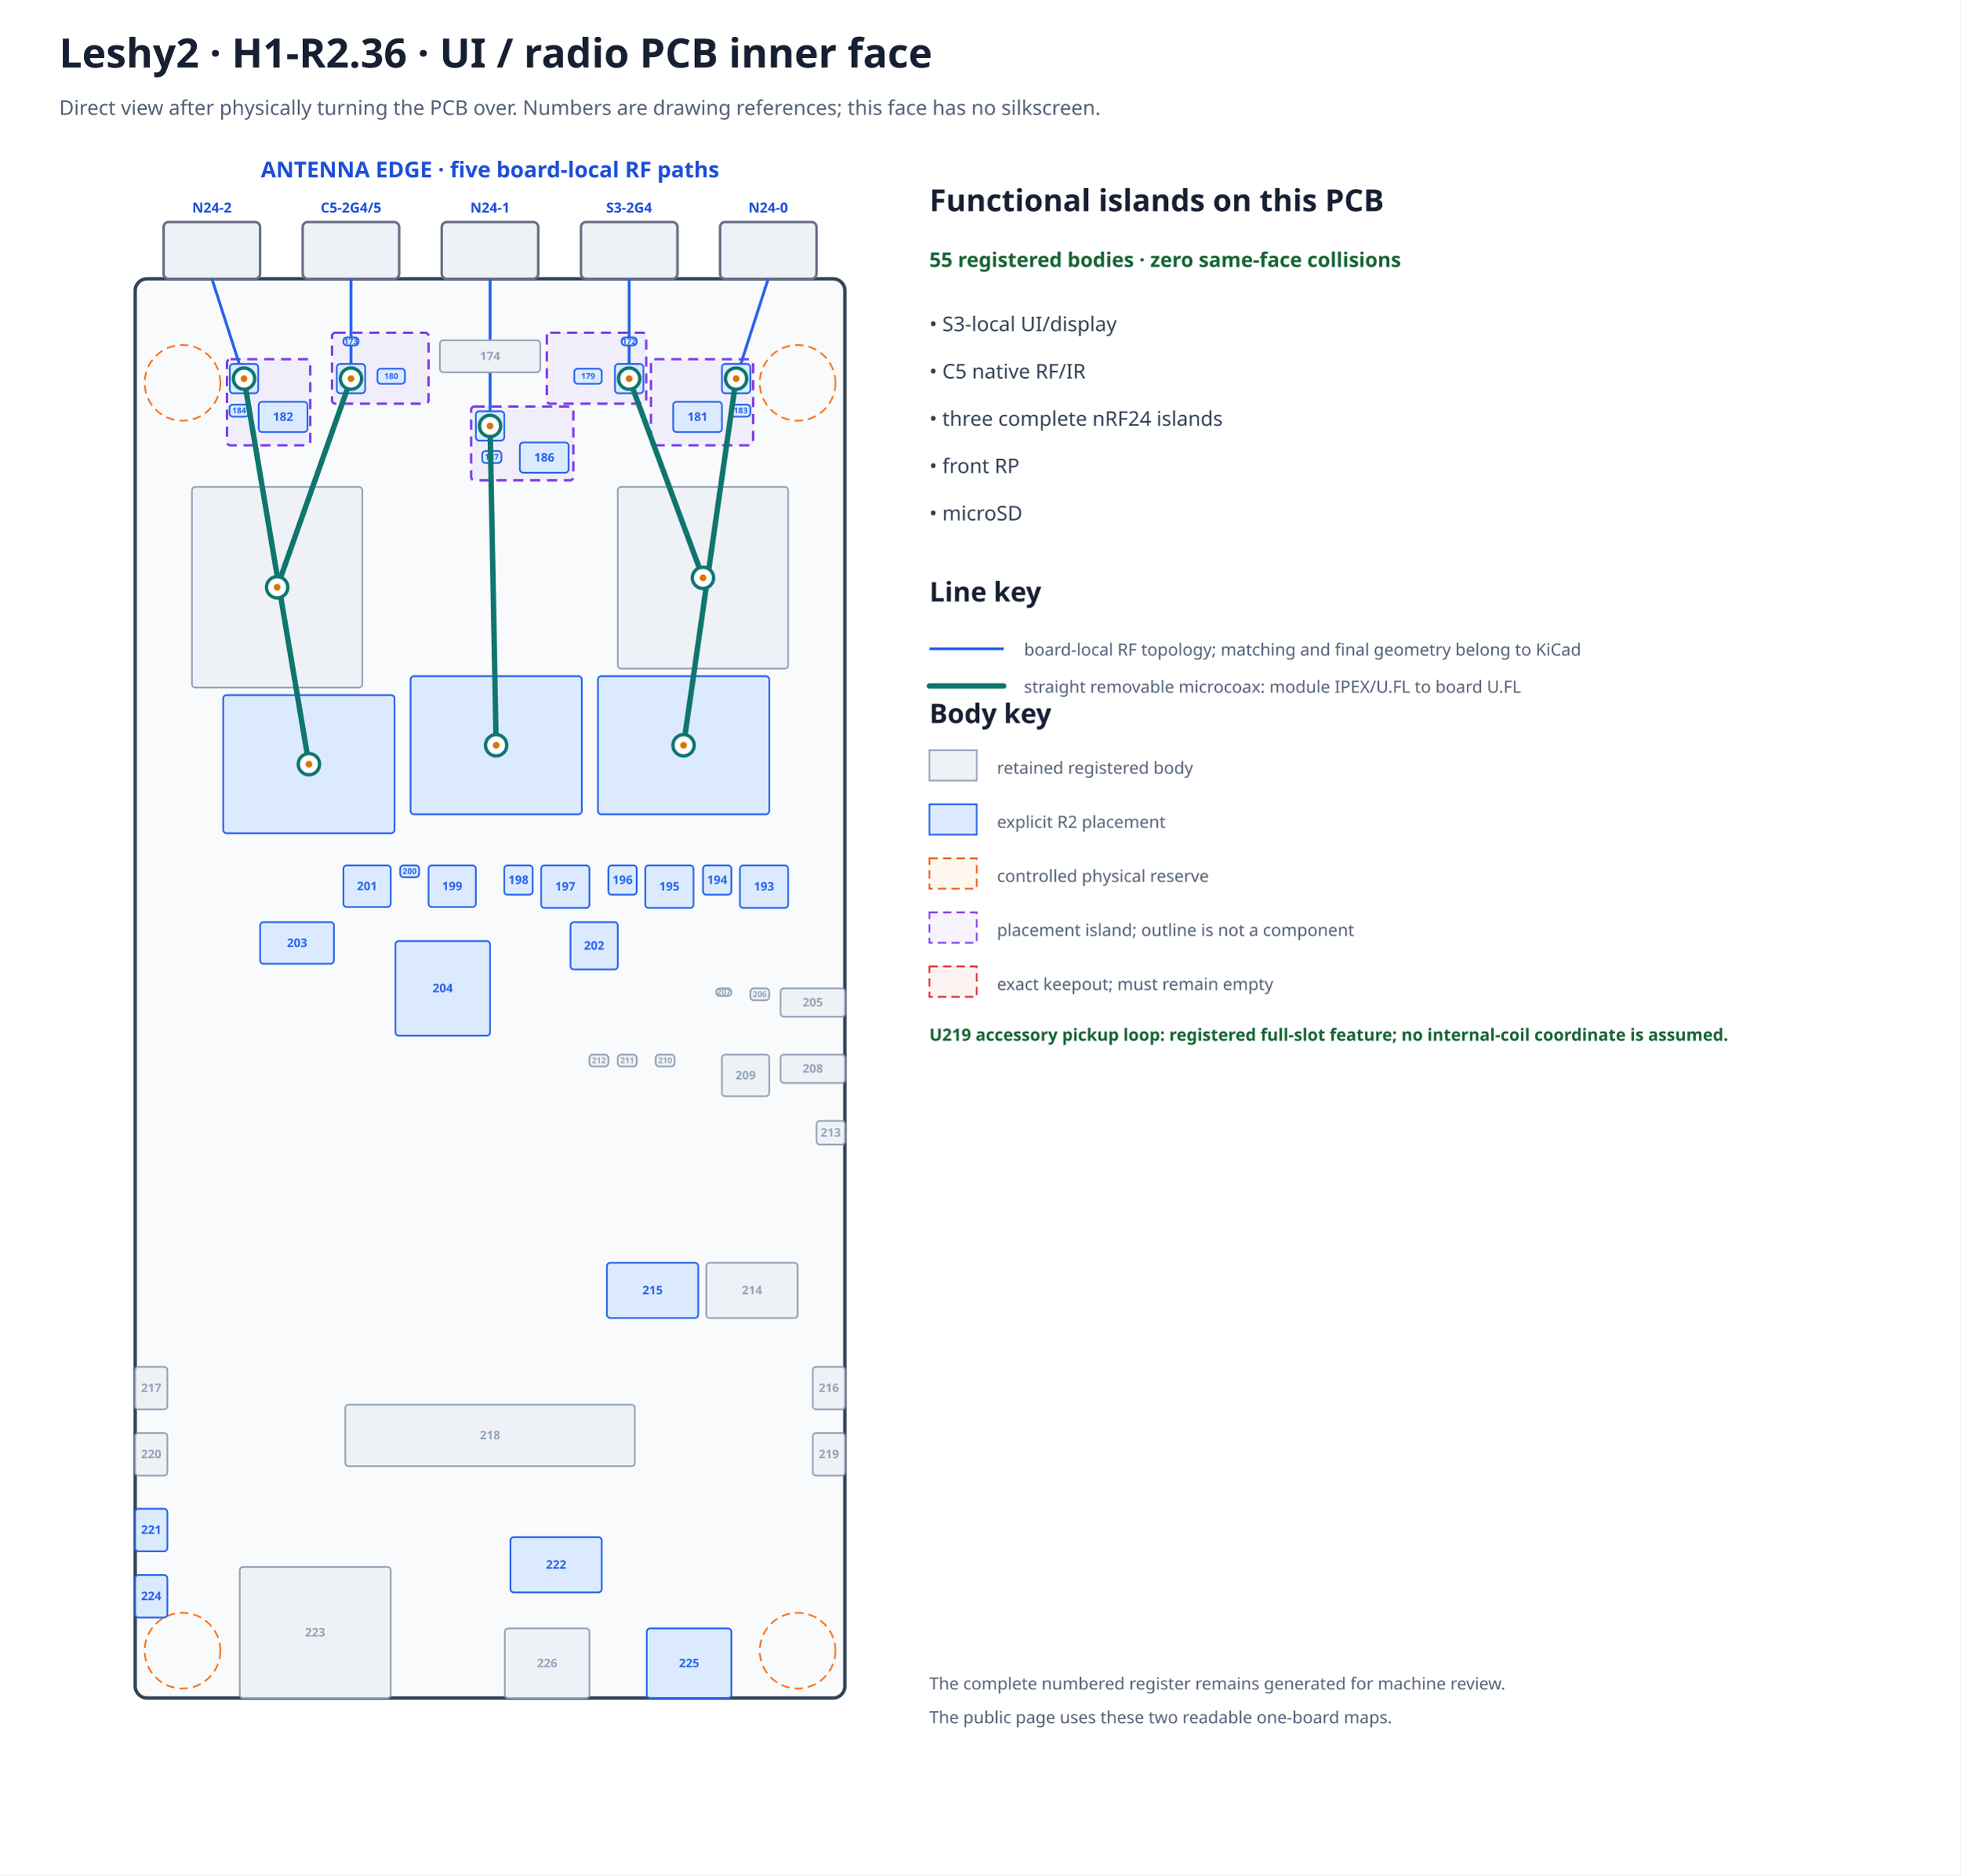
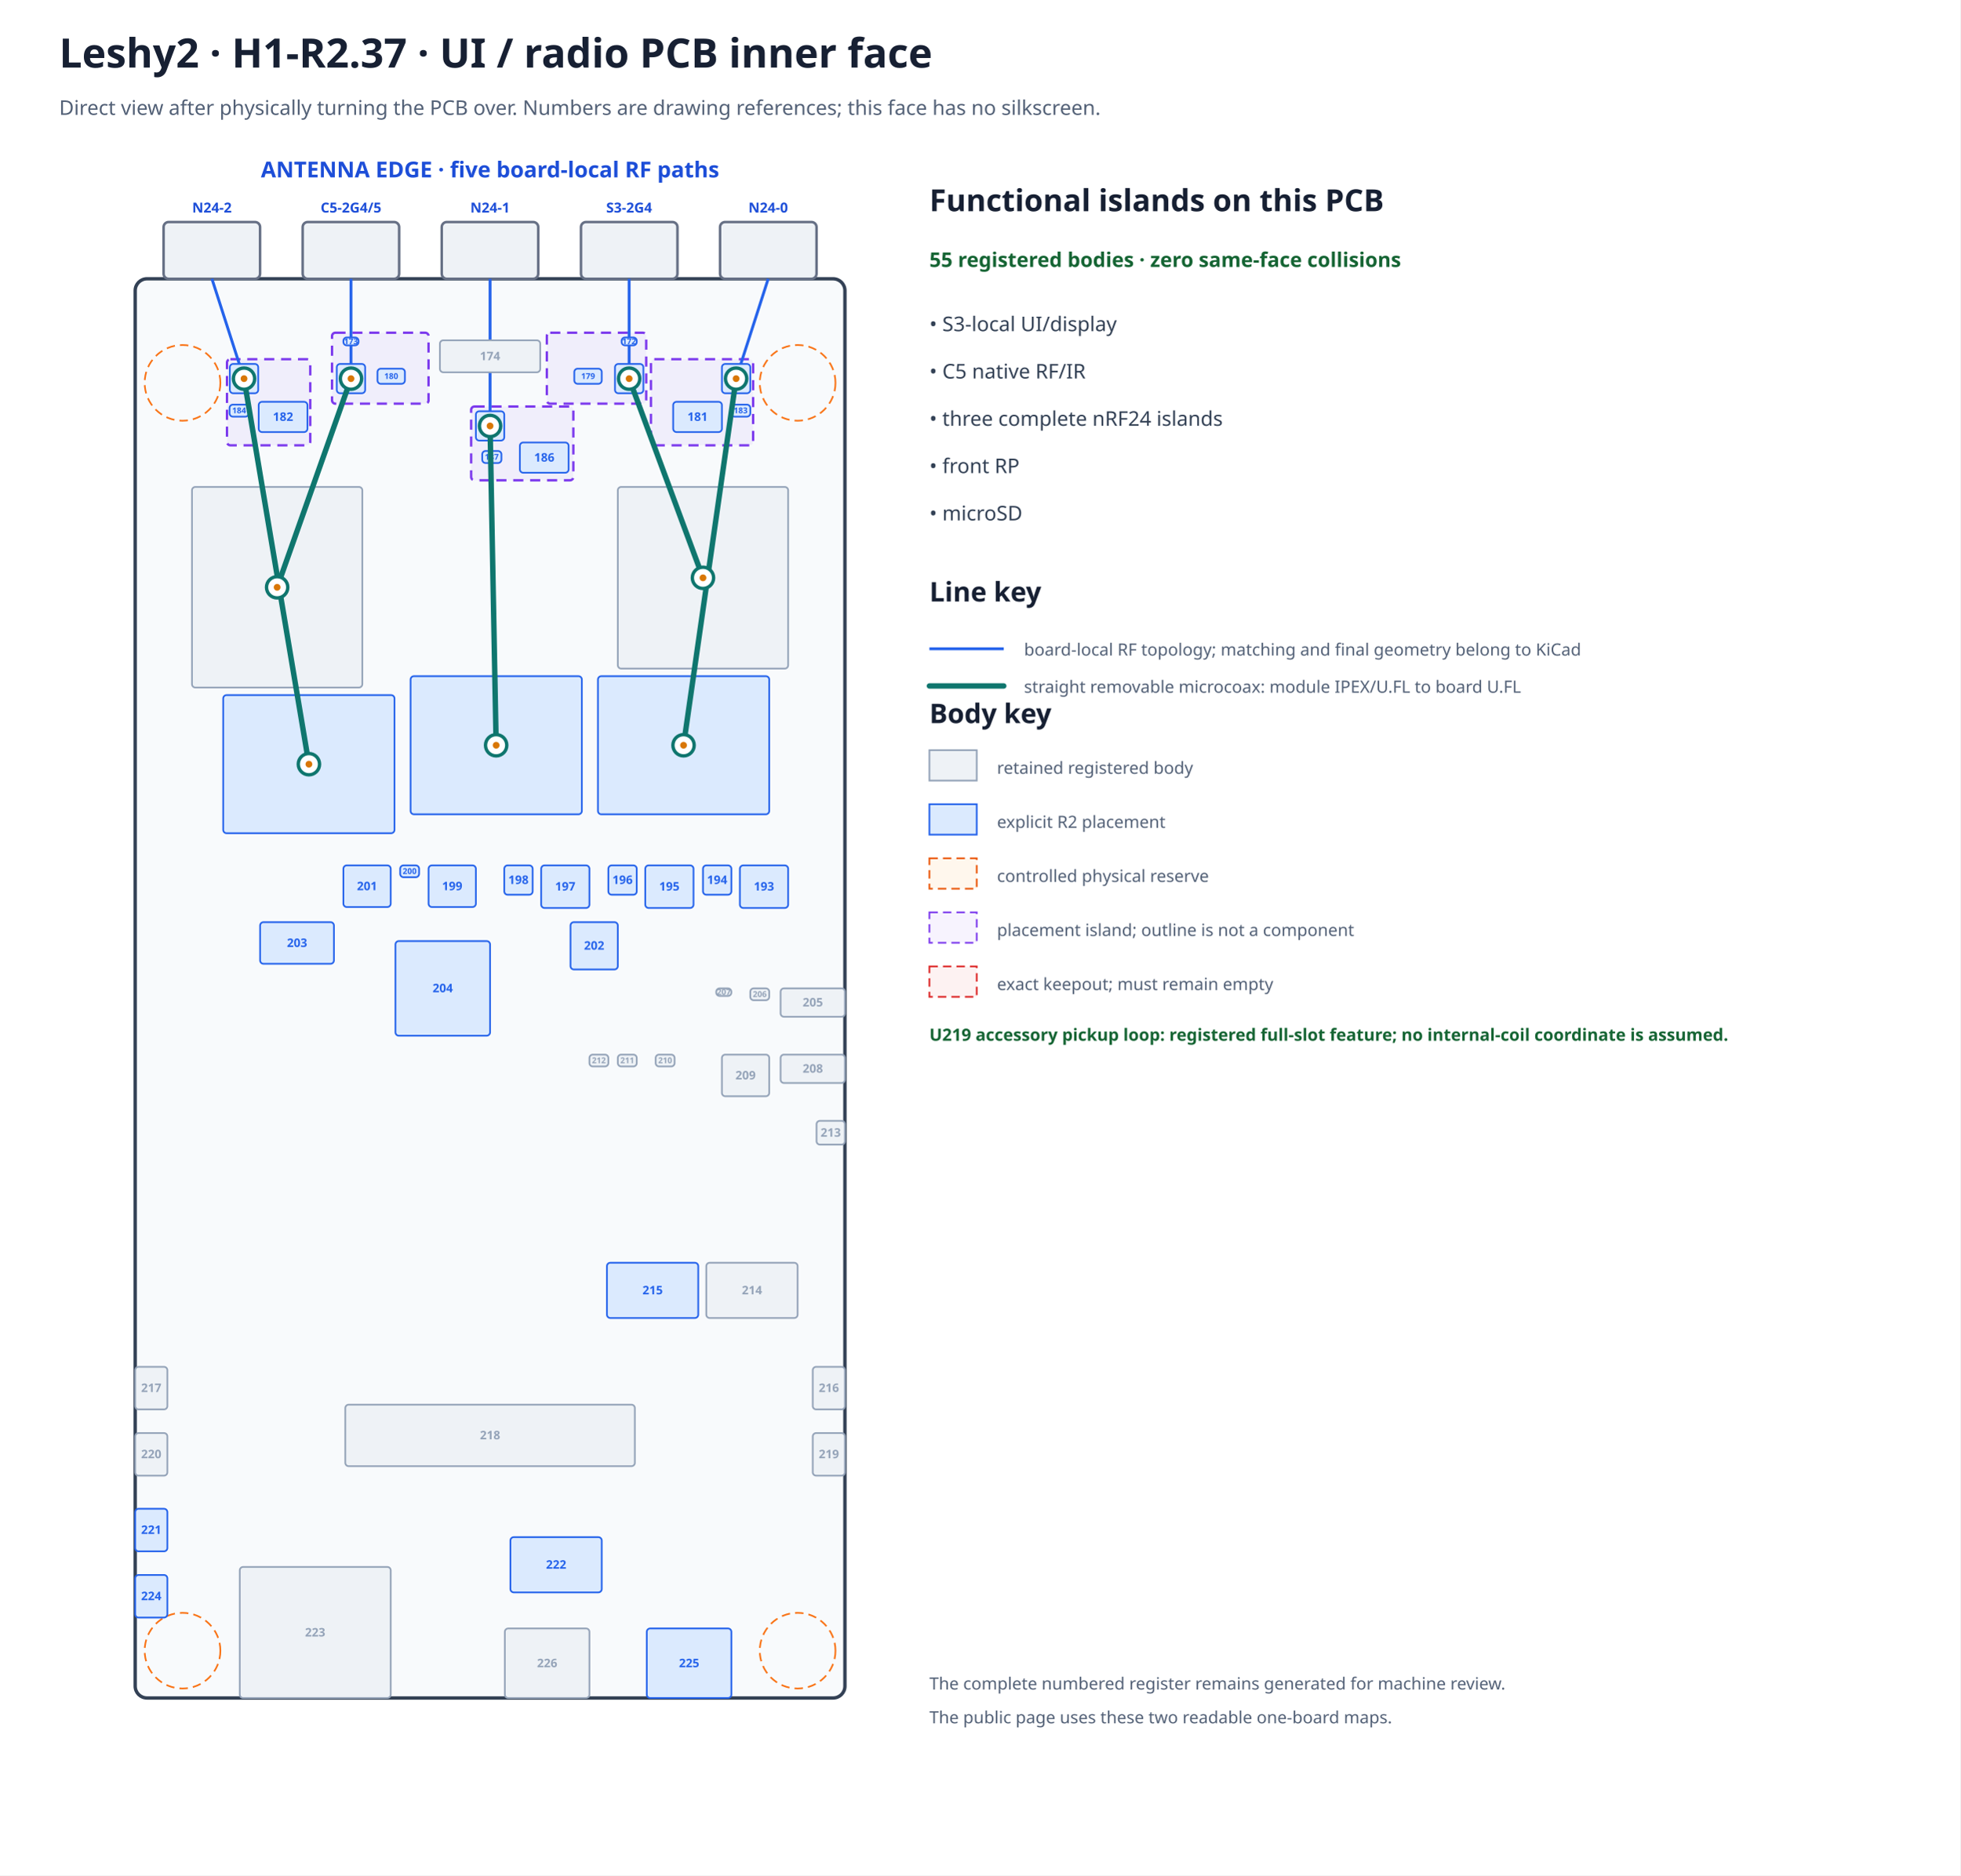
- <svg xmlns="http://www.w3.org/2000/svg" width="1160" height="1110" viewBox="0 0 1160 1110" data-marker="H1-R2.36" data-frame="ui-inner" data-inner-silkscreen="none">
+ <svg xmlns="http://www.w3.org/2000/svg" width="1160" height="1110" viewBox="0 0 1160 1110" data-marker="H1-R2.37" data-frame="ui-inner" data-inner-silkscreen="none">
  <rect width="100%" height="100%" fill="#ffffff" />
-   <text x="35.0" y="40.0" font-family="sans-serif" font-size="24" font-weight="bold" text-anchor="start" fill="#172033">Leshy2 · H1-R2.36 · UI / radio PCB inner face</text>
+   <text x="35.0" y="40.0" font-family="sans-serif" font-size="24" font-weight="bold" text-anchor="start" fill="#172033">Leshy2 · H1-R2.37 · UI / radio PCB inner face</text>
  <text x="35.0" y="68.0" font-family="sans-serif" font-size="12" font-weight="normal" text-anchor="start" fill="#526076">Direct view after physically turning the PCB over. Numbers are drawing references; this face has no silkscreen.</text>
  <text x="290.0" y="105.0" font-family="sans-serif" font-size="13" font-weight="bold" text-anchor="middle" fill="#1d4ed8">ANTENNA EDGE · five board-local RF paths</text>
  <rect x="80.0" y="165.0" width="420.0" height="840.0" rx="7" fill="#f8fafc" stroke="#334155" stroke-width="2" />
  <rect x="426.1" y="131.4" width="57.1" height="33.6" rx="3" fill="#eef2f6" stroke="#667085" stroke-width="1.5" />
  <text x="454.6" y="125.8" font-family="sans-serif" font-size="8.2" font-weight="bold" text-anchor="middle" fill="#1d4ed8">N24-0</text>
  <rect x="343.8" y="131.4" width="57.1" height="33.6" rx="3" fill="#eef2f6" stroke="#667085" stroke-width="1.5" />
  <text x="372.3" y="125.8" font-family="sans-serif" font-size="8.2" font-weight="bold" text-anchor="middle" fill="#1d4ed8">S3-2G4</text>
  <rect x="261.4" y="131.4" width="57.1" height="33.6" rx="3" fill="#eef2f6" stroke="#667085" stroke-width="1.5" />
  <text x="290.0" y="125.8" font-family="sans-serif" font-size="8.2" font-weight="bold" text-anchor="middle" fill="#1d4ed8">N24-1</text>
  <rect x="179.1" y="131.4" width="57.1" height="33.6" rx="3" fill="#eef2f6" stroke="#667085" stroke-width="1.5" />
  <text x="207.7" y="125.8" font-family="sans-serif" font-size="8.2" font-weight="bold" text-anchor="middle" fill="#1d4ed8">C5-2G4/5</text>
  <rect x="96.8" y="131.4" width="57.1" height="33.6" rx="3" fill="#eef2f6" stroke="#667085" stroke-width="1.5" />
  <text x="125.4" y="125.8" font-family="sans-serif" font-size="8.2" font-weight="bold" text-anchor="middle" fill="#1d4ed8">N24-2</text>
  <circle cx="472.0" cy="226.6" r="22.4" fill="none" stroke="#f97316" stroke-dasharray="5 3" />
  <circle cx="108.0" cy="226.6" r="22.4" fill="none" stroke="#f97316" stroke-dasharray="5 3" />
  <circle cx="472.0" cy="977.0" r="22.4" fill="none" stroke="#f97316" stroke-dasharray="5 3" />
  <circle cx="108.0" cy="977.0" r="22.4" fill="none" stroke="#f97316" stroke-dasharray="5 3" />
  <rect x="323.60" y="196.92" width="58.80" height="42.00" rx="2" fill="#7c3aed" fill-opacity="0.06" stroke="#7c3aed" stroke-width="1.4" stroke-dasharray="6 4" data-physical-feature="s3_tx_evidence_island_reserve" data-feature-kind="placement_reserve" />
  <rect x="196.48" y="196.92" width="57.12" height="42.00" rx="2" fill="#7c3aed" fill-opacity="0.06" stroke="#7c3aed" stroke-width="1.4" stroke-dasharray="6 4" data-physical-feature="c5_tx_evidence_island_reserve" data-feature-kind="placement_reserve" />
  <rect x="385.20" y="212.60" width="60.48" height="50.96" rx="2" fill="#7c3aed" fill-opacity="0.06" stroke="#7c3aed" stroke-width="1.4" stroke-dasharray="6 4" data-physical-feature="nrf0_tx_evidence_island_reserve" data-feature-kind="placement_reserve" />
  <rect x="278.80" y="240.60" width="60.48" height="43.68" rx="2" fill="#7c3aed" fill-opacity="0.06" stroke="#7c3aed" stroke-width="1.4" stroke-dasharray="6 4" data-physical-feature="nrf1_tx_evidence_island_reserve" data-feature-kind="placement_reserve" />
  <rect x="134.32" y="212.60" width="49.28" height="50.96" rx="2" fill="#7c3aed" fill-opacity="0.06" stroke="#7c3aed" stroke-width="1.4" stroke-dasharray="6 4" data-physical-feature="nrf2_tx_evidence_island_reserve" data-feature-kind="placement_reserve" />
  <g id="antenna-pcb-topology" data-topology-source="r2" data-route-state="pre-ecad-topology-only">
    <polyline points="435.6,224.1 454.6,165.0" fill="none" stroke="#2563eb" stroke-width="1.7" data-path="N24-0" data-branch="main" data-medium="controlled-50-ohm-pcb" />
    <polyline points="372.3,224.1 372.3,202.1 372.3,165.0" fill="none" stroke="#2563eb" stroke-width="1.7" data-path="S3-2G4" data-branch="main" data-medium="controlled-50-ohm-pcb" />
    <polyline points="290.0,252.1 290.0,165.0" fill="none" stroke="#2563eb" stroke-width="1.7" data-path="N24-1" data-branch="main" data-medium="controlled-50-ohm-pcb" />
    <polyline points="207.7,224.1 207.7,202.1 207.7,165.0" fill="none" stroke="#2563eb" stroke-width="1.7" data-path="C5-2G4/5" data-branch="main" data-medium="controlled-50-ohm-pcb" />
    <polyline points="144.4,224.1 125.4,165.0" fill="none" stroke="#2563eb" stroke-width="1.7" data-path="N24-2" data-branch="main" data-medium="controlled-50-ohm-pcb" />
  </g>
  <rect x="367.84" y="199.72" width="8.96" height="4.70" rx="2" fill="#dbeafe" stroke="#2563eb" stroke-width="1" data-instance="s3_rf_coupler_r2" data-mpn="CP0603Q5425ENTR" />
  <text x="372.3" y="203.7" font-family="sans-serif" font-size="4.8" font-weight="bold" text-anchor="middle" fill="#2563eb">172</text>
  <rect x="203.20" y="199.72" width="8.96" height="4.70" rx="2" fill="#dbeafe" stroke="#2563eb" stroke-width="1" data-instance="c5_rf_coupler_r2" data-mpn="CP0603Q5425ENTR" />
  <text x="207.7" y="203.7" font-family="sans-serif" font-size="4.8" font-weight="bold" text-anchor="middle" fill="#2563eb">173</text>
  <rect x="260.32" y="201.40" width="59.36" height="18.93" rx="2" fill="#eef2f6" stroke="#94a3b8" stroke-width="1" data-instance="display_connector" data-mpn="Hirose DF40C(2.0)-40DS-0.4V(51)" />
  <text x="290.0" y="213.2" font-family="sans-serif" font-size="7.0" font-weight="bold" text-anchor="middle" fill="#94a3b8">174</text>
-   <rect x="427.20" y="215.40" width="16.80" height="17.36" rx="2" fill="#dbeafe" stroke="#2563eb" stroke-width="1" data-instance="nrf0_rf_board_connector_r2" data-mpn="U.FL-R-SMT-1(10)" />
+   <rect x="427.20" y="215.40" width="16.80" height="17.36" rx="2" fill="#dbeafe" stroke="#2563eb" stroke-width="1" data-instance="nrf0_rf_board_connector_r2" data-mpn="U.FL-R-SMT-1(80)" />
  <text x="435.6" y="226.4" font-family="sans-serif" font-size="7.0" font-weight="bold" text-anchor="middle" fill="#2563eb">175</text>
-   <rect x="363.92" y="215.40" width="16.80" height="17.36" rx="2" fill="#dbeafe" stroke="#2563eb" stroke-width="1" data-instance="s3_rf_board_connector_r2" data-mpn="U.FL-R-SMT-1(10)" />
+   <rect x="363.92" y="215.40" width="16.80" height="17.36" rx="2" fill="#dbeafe" stroke="#2563eb" stroke-width="1" data-instance="s3_rf_board_connector_r2" data-mpn="U.FL-R-SMT-1(80)" />
  <text x="372.3" y="226.4" font-family="sans-serif" font-size="7.0" font-weight="bold" text-anchor="middle" fill="#2563eb">176</text>
-   <rect x="199.28" y="215.40" width="16.80" height="17.36" rx="2" fill="#dbeafe" stroke="#2563eb" stroke-width="1" data-instance="c5_rf_board_connector_r2" data-mpn="U.FL-R-SMT-1(10)" />
+   <rect x="199.28" y="215.40" width="16.80" height="17.36" rx="2" fill="#dbeafe" stroke="#2563eb" stroke-width="1" data-instance="c5_rf_board_connector_r2" data-mpn="U.FL-R-SMT-1(80)" />
  <text x="207.7" y="226.4" font-family="sans-serif" font-size="7.0" font-weight="bold" text-anchor="middle" fill="#2563eb">177</text>
-   <rect x="136.00" y="215.40" width="16.80" height="17.36" rx="2" fill="#dbeafe" stroke="#2563eb" stroke-width="1" data-instance="nrf2_rf_board_connector_r2" data-mpn="U.FL-R-SMT-1(10)" />
+   <rect x="136.00" y="215.40" width="16.80" height="17.36" rx="2" fill="#dbeafe" stroke="#2563eb" stroke-width="1" data-instance="nrf2_rf_board_connector_r2" data-mpn="U.FL-R-SMT-1(80)" />
  <text x="144.4" y="226.4" font-family="sans-serif" font-size="7.0" font-weight="bold" text-anchor="middle" fill="#2563eb">178</text>
  <rect x="339.84" y="218.20" width="16.24" height="8.96" rx="2" fill="#dbeafe" stroke="#2563eb" stroke-width="1" data-instance="det_s3_r2" data-mpn="LTC5532ES6#TRMPBF" />
  <text x="348.0" y="224.3" font-family="sans-serif" font-size="4.8" font-weight="bold" text-anchor="middle" fill="#2563eb">179</text>
  <rect x="223.36" y="218.20" width="16.24" height="8.96" rx="2" fill="#dbeafe" stroke="#2563eb" stroke-width="1" data-instance="det_c5_r2" data-mpn="LTC5532ES6#TRMPBF" />
  <text x="231.5" y="224.3" font-family="sans-serif" font-size="4.8" font-weight="bold" text-anchor="middle" fill="#2563eb">180</text>
  <rect x="398.36" y="237.80" width="28.84" height="17.92" rx="2" fill="#dbeafe" stroke="#2563eb" stroke-width="1" data-instance="det_nrf0_r2" data-mpn="AD8314ARMZ-REEL" />
  <text x="412.8" y="249.1" font-family="sans-serif" font-size="7.0" font-weight="bold" text-anchor="middle" fill="#2563eb">181</text>
  <rect x="153.08" y="237.80" width="28.84" height="17.92" rx="2" fill="#dbeafe" stroke="#2563eb" stroke-width="1" data-instance="det_nrf2_r2" data-mpn="AD8314ARMZ-REEL" />
  <text x="167.5" y="249.1" font-family="sans-serif" font-size="7.0" font-weight="bold" text-anchor="middle" fill="#2563eb">182</text>
  <rect x="432.63" y="239.48" width="11.37" height="7.11" rx="2" fill="#dbeafe" stroke="#2563eb" stroke-width="1" data-instance="nrf0_coupler_r2" data-mpn="DC2337J5010AHF" />
  <text x="438.3" y="244.6" font-family="sans-serif" font-size="4.8" font-weight="bold" text-anchor="middle" fill="#2563eb">183</text>
  <rect x="135.83" y="239.48" width="11.37" height="7.11" rx="2" fill="#dbeafe" stroke="#2563eb" stroke-width="1" data-instance="nrf2_coupler_r2" data-mpn="DC2337J5010AHF" />
  <text x="141.5" y="244.6" font-family="sans-serif" font-size="4.8" font-weight="bold" text-anchor="middle" fill="#2563eb">184</text>
-   <rect x="281.60" y="243.40" width="16.80" height="17.36" rx="2" fill="#dbeafe" stroke="#2563eb" stroke-width="1" data-instance="nrf1_rf_board_connector_r2" data-mpn="U.FL-R-SMT-1(10)" />
+   <rect x="281.60" y="243.40" width="16.80" height="17.36" rx="2" fill="#dbeafe" stroke="#2563eb" stroke-width="1" data-instance="nrf1_rf_board_connector_r2" data-mpn="U.FL-R-SMT-1(80)" />
  <text x="290.0" y="254.4" font-family="sans-serif" font-size="7.0" font-weight="bold" text-anchor="middle" fill="#2563eb">185</text>
  <rect x="307.64" y="261.88" width="28.84" height="17.92" rx="2" fill="#dbeafe" stroke="#2563eb" stroke-width="1" data-instance="det_nrf1_r2" data-mpn="AD8314ARMZ-REEL" />
  <text x="322.1" y="273.2" font-family="sans-serif" font-size="7.0" font-weight="bold" text-anchor="middle" fill="#2563eb">186</text>
  <rect x="285.35" y="266.92" width="11.37" height="7.11" rx="2" fill="#dbeafe" stroke="#2563eb" stroke-width="1" data-instance="nrf1_coupler_r2" data-mpn="DC2337J5010AHF" />
  <text x="291.0" y="272.1" font-family="sans-serif" font-size="4.8" font-weight="bold" text-anchor="middle" fill="#2563eb">187</text>
  <rect x="365.60" y="288.20" width="100.80" height="107.52" rx="2" fill="#eef2f6" stroke="#94a3b8" stroke-width="1" data-instance="s3" data-mpn="ESP32-S3-WROOM-1U-N16R8" />
  <text x="416.0" y="344.3" font-family="sans-serif" font-size="7.0" font-weight="bold" text-anchor="middle" fill="#94a3b8">188</text>
  <rect x="113.60" y="288.20" width="100.80" height="118.72" rx="2" fill="#eef2f6" stroke="#94a3b8" stroke-width="1" data-instance="c5" data-mpn="ESP32-C5-WROOM-1U-N8R8" />
  <text x="164.0" y="349.9" font-family="sans-serif" font-size="7.0" font-weight="bold" text-anchor="middle" fill="#94a3b8">189</text>
  <rect x="353.84" y="400.20" width="101.36" height="81.76" rx="2" fill="#dbeafe" stroke="#2563eb" stroke-width="1" data-instance="nrf0_r2" data-mpn="E01-ML01SP4" />
  <text x="404.5" y="443.4" font-family="sans-serif" font-size="7.0" font-weight="bold" text-anchor="middle" fill="#2563eb">190</text>
  <rect x="242.96" y="400.20" width="101.36" height="81.76" rx="2" fill="#dbeafe" stroke="#2563eb" stroke-width="1" data-instance="nrf1_r2" data-mpn="E01-ML01SP4" />
  <text x="293.6" y="443.4" font-family="sans-serif" font-size="7.0" font-weight="bold" text-anchor="middle" fill="#2563eb">191</text>
  <rect x="132.08" y="411.40" width="101.36" height="81.76" rx="2" fill="#dbeafe" stroke="#2563eb" stroke-width="1" data-instance="nrf2_r2" data-mpn="E01-ML01SP4" />
  <text x="182.8" y="454.6" font-family="sans-serif" font-size="7.0" font-weight="bold" text-anchor="middle" fill="#2563eb">192</text>
  <rect x="437.84" y="512.20" width="28.56" height="25.20" rx="2" fill="#dbeafe" stroke="#2563eb" stroke-width="1" data-instance="nrf0_host_buffer_r2" data-mpn="74LVC126APW,118" />
  <text x="452.1" y="527.1" font-family="sans-serif" font-size="7.0" font-weight="bold" text-anchor="middle" fill="#2563eb">193</text>
  <rect x="416.00" y="512.20" width="16.80" height="17.36" rx="2" fill="#dbeafe" stroke="#2563eb" stroke-width="1" data-instance="nrf0_return_buffer_r2" data-mpn="74LVC2G126DP,125" />
  <text x="424.4" y="523.2" font-family="sans-serif" font-size="7.0" font-weight="bold" text-anchor="middle" fill="#2563eb">194</text>
  <rect x="381.84" y="512.20" width="28.56" height="25.20" rx="2" fill="#dbeafe" stroke="#2563eb" stroke-width="1" data-instance="nrf1_host_buffer_r2" data-mpn="74LVC126APW,118" />
  <text x="396.1" y="527.1" font-family="sans-serif" font-size="7.0" font-weight="bold" text-anchor="middle" fill="#2563eb">195</text>
  <rect x="360.00" y="512.20" width="16.80" height="17.36" rx="2" fill="#dbeafe" stroke="#2563eb" stroke-width="1" data-instance="nrf1_return_buffer_r2" data-mpn="74LVC2G126DP,125" />
  <text x="368.4" y="523.2" font-family="sans-serif" font-size="7.0" font-weight="bold" text-anchor="middle" fill="#2563eb">196</text>
  <rect x="320.24" y="512.20" width="28.56" height="25.20" rx="2" fill="#dbeafe" stroke="#2563eb" stroke-width="1" data-instance="nrf2_host_buffer_r2" data-mpn="74LVC126APW,118" />
  <text x="334.5" y="527.1" font-family="sans-serif" font-size="7.0" font-weight="bold" text-anchor="middle" fill="#2563eb">197</text>
  <rect x="298.40" y="512.20" width="16.80" height="17.36" rx="2" fill="#dbeafe" stroke="#2563eb" stroke-width="1" data-instance="nrf2_return_buffer_r2" data-mpn="74LVC2G126DP,125" />
  <text x="306.8" y="523.2" font-family="sans-serif" font-size="7.0" font-weight="bold" text-anchor="middle" fill="#2563eb">198</text>
  <rect x="253.60" y="512.20" width="28.00" height="24.64" rx="2" fill="#dbeafe" stroke="#2563eb" stroke-width="1" data-instance="safe_gate_a_r2" data-mpn="SN74LVC08APWR" />
  <text x="267.6" y="526.9" font-family="sans-serif" font-size="7.0" font-weight="bold" text-anchor="middle" fill="#2563eb">199</text>
  <rect x="236.80" y="512.20" width="11.20" height="7.00" rx="2" fill="#dbeafe" stroke="#2563eb" stroke-width="1" data-instance="nrf_backup_gate_r2" data-mpn="SN74LVC1G08DCKR" />
  <text x="242.4" y="517.3" font-family="sans-serif" font-size="4.8" font-weight="bold" text-anchor="middle" fill="#2563eb">200</text>
  <rect x="203.20" y="512.20" width="28.00" height="24.64" rx="2" fill="#dbeafe" stroke="#2563eb" stroke-width="1" data-instance="nrf_evidence_cmp_r2" data-mpn="TLV1824PWR" />
  <text x="217.2" y="526.9" font-family="sans-serif" font-size="7.0" font-weight="bold" text-anchor="middle" fill="#2563eb">201</text>
  <rect x="337.60" y="545.80" width="28.00" height="28.00" rx="2" fill="#dbeafe" stroke="#2563eb" stroke-width="1" data-instance="slow_io_r2" data-mpn="TCA6424ARGJR" />
  <text x="351.6" y="562.1" font-family="sans-serif" font-size="7.0" font-weight="bold" text-anchor="middle" fill="#2563eb">202</text>
  <rect x="153.92" y="545.80" width="43.68" height="24.64" rx="2" fill="#dbeafe" stroke="#2563eb" stroke-width="1" data-instance="ui_matrix_io_r2" data-mpn="TCA9539PWR" />
  <text x="175.8" y="560.5" font-family="sans-serif" font-size="7.0" font-weight="bold" text-anchor="middle" fill="#2563eb">203</text>
  <rect x="234.00" y="557.00" width="56.00" height="56.00" rx="2" fill="#dbeafe" stroke="#2563eb" stroke-width="1" data-instance="hub_rp" data-mpn="SC1512-A4" />
  <text x="262.0" y="587.3" font-family="sans-serif" font-size="7.0" font-weight="bold" text-anchor="middle" fill="#2563eb">204</text>
  <rect x="461.92" y="585.00" width="38.08" height="16.80" rx="2" fill="#eef2f6" stroke="#94a3b8" stroke-width="1" data-instance="ir_demod" data-mpn="Vishay TSOP75238TR" />
  <text x="481.0" y="595.7" font-family="sans-serif" font-size="7.0" font-weight="bold" text-anchor="middle" fill="#94a3b8">205</text>
  <rect x="444.00" y="585.00" width="11.20" height="7.00" rx="2" fill="#eef2f6" stroke="#94a3b8" stroke-width="1" data-instance="ir_safe_gate" data-mpn="SN74LVC1G08DCKR" />
  <text x="449.6" y="590.1" font-family="sans-serif" font-size="4.8" font-weight="bold" text-anchor="middle" fill="#94a3b8">206</text>
  <rect x="423.84" y="585.00" width="8.96" height="4.48" rx="2" fill="#eef2f6" stroke="#94a3b8" stroke-width="1" data-instance="ui_zone_ntc" data-mpn="TDK B57332V5103F360" />
  <text x="428.3" y="588.8" font-family="sans-serif" font-size="4.8" font-weight="bold" text-anchor="middle" fill="#94a3b8">207</text>
  <rect x="461.92" y="624.20" width="38.08" height="16.80" rx="2" fill="#eef2f6" stroke="#94a3b8" stroke-width="1" data-instance="ir_carrier" data-mpn="Vishay TSMP95000TT" />
  <text x="481.0" y="634.9" font-family="sans-serif" font-size="7.0" font-weight="bold" text-anchor="middle" fill="#94a3b8">208</text>
  <rect x="427.20" y="624.20" width="28.00" height="24.64" rx="2" fill="#eef2f6" stroke="#94a3b8" stroke-width="1" data-instance="evidence_cmp_a" data-mpn="TLV1824PWR" />
  <text x="441.2" y="638.9" font-family="sans-serif" font-size="7.0" font-weight="bold" text-anchor="middle" fill="#94a3b8">209</text>
  <rect x="388.00" y="624.20" width="11.20" height="7.00" rx="2" fill="#eef2f6" stroke="#94a3b8" stroke-width="1" data-instance="safe_reset_sink_a" data-mpn="Diodes Incorporated 2N7002DW-7-F" />
  <text x="393.6" y="629.3" font-family="sans-serif" font-size="4.8" font-weight="bold" text-anchor="middle" fill="#94a3b8">210</text>
  <rect x="365.60" y="624.20" width="11.20" height="7.00" rx="2" fill="#eef2f6" stroke="#94a3b8" stroke-width="1" data-instance="safe_c5_reset_buffer" data-mpn="Texas Instruments SN74LVC1G06DCKR" />
  <text x="371.2" y="629.3" font-family="sans-serif" font-size="4.8" font-weight="bold" text-anchor="middle" fill="#94a3b8">211</text>
  <rect x="348.80" y="624.20" width="11.20" height="7.00" rx="2" fill="#eef2f6" stroke="#94a3b8" stroke-width="1" data-instance="safe_c5_fault_reset_buffer" data-mpn="SN74LVC1G07DCKR" />
  <text x="354.4" y="629.3" font-family="sans-serif" font-size="4.8" font-weight="bold" text-anchor="middle" fill="#94a3b8">212</text>
  <rect x="483.20" y="663.40" width="16.80" height="14.06" rx="2" fill="#eef2f6" stroke="#94a3b8" stroke-width="1" data-instance="ir_emitter" data-mpn="Vishay VSMY14940" />
  <text x="491.6" y="672.8" font-family="sans-serif" font-size="7.0" font-weight="bold" text-anchor="middle" fill="#94a3b8">213</text>
  <rect x="417.96" y="747.40" width="54.04" height="32.70" rx="2" fill="#eef2f6" stroke="#94a3b8" stroke-width="1" data-instance="s3_dbg_header" data-mpn="Samtec FTSH-105-01-L-DV-K-P-TR" />
  <text x="445.0" y="766.1" font-family="sans-serif" font-size="7.0" font-weight="bold" text-anchor="middle" fill="#94a3b8">214</text>
  <rect x="359.16" y="747.40" width="54.04" height="32.70" rx="2" fill="#dbeafe" stroke="#2563eb" stroke-width="1" data-instance="c5_dbg_header_r2" data-mpn="FTSH-105-01-L-DV-K-P-TR" />
  <text x="386.2" y="766.1" font-family="sans-serif" font-size="7.0" font-weight="bold" text-anchor="middle" fill="#2563eb">215</text>
  <rect x="480.96" y="809.00" width="19.04" height="25.20" rx="2" fill="#eef2f6" stroke="#94a3b8" stroke-width="1" data-instance="s3_reset_button" data-mpn="Alps Alpine SKRTLAE010" />
  <text x="490.5" y="823.9" font-family="sans-serif" font-size="7.0" font-weight="bold" text-anchor="middle" fill="#94a3b8">216</text>
  <rect x="80.00" y="809.00" width="19.04" height="25.20" rx="2" fill="#eef2f6" stroke="#94a3b8" stroke-width="1" data-instance="c5_reset_button" data-mpn="Alps Alpine SKRTLAE010" />
  <text x="89.5" y="823.9" font-family="sans-serif" font-size="7.0" font-weight="bold" text-anchor="middle" fill="#94a3b8">217</text>
  <rect x="204.32" y="831.40" width="171.36" height="36.40" rx="2" fill="#eef2f6" stroke="#94a3b8" stroke-width="1" data-instance="m1_ui_plug" data-mpn="Hirose FX8C-80P-SV1(92)" />
  <text x="290.0" y="851.9" font-family="sans-serif" font-size="7.0" font-weight="bold" text-anchor="middle" fill="#94a3b8">218</text>
  <rect x="480.96" y="848.20" width="19.04" height="25.20" rx="2" fill="#eef2f6" stroke="#94a3b8" stroke-width="1" data-instance="s3_boot_button" data-mpn="Alps Alpine SKRTLAE010" />
  <text x="490.5" y="863.1" font-family="sans-serif" font-size="7.0" font-weight="bold" text-anchor="middle" fill="#94a3b8">219</text>
  <rect x="80.00" y="848.20" width="19.04" height="25.20" rx="2" fill="#eef2f6" stroke="#94a3b8" stroke-width="1" data-instance="c5_boot_button" data-mpn="Alps Alpine SKRTLAE010" />
  <text x="89.5" y="863.1" font-family="sans-serif" font-size="7.0" font-weight="bold" text-anchor="middle" fill="#94a3b8">220</text>
  <rect x="80.00" y="893.00" width="19.04" height="25.20" rx="2" fill="#dbeafe" stroke="#2563eb" stroke-width="1" data-instance="hub_reset_button" data-mpn="SKRTLAE010" />
  <text x="89.5" y="907.9" font-family="sans-serif" font-size="7.0" font-weight="bold" text-anchor="middle" fill="#2563eb">221</text>
  <rect x="302.04" y="909.80" width="54.04" height="32.70" rx="2" fill="#dbeafe" stroke="#2563eb" stroke-width="1" data-instance="hub_dbg_header" data-mpn="FTSH-105-01-L-DV-K-P-TR" />
  <text x="329.1" y="928.5" font-family="sans-serif" font-size="7.0" font-weight="bold" text-anchor="middle" fill="#2563eb">222</text>
  <rect x="141.88" y="927.44" width="89.32" height="77.56" rx="2" fill="#eef2f6" stroke="#94a3b8" stroke-width="1" data-instance="sd" data-mpn="Hirose DM3AT-SF-PEJM5" />
  <text x="186.5" y="968.6" font-family="sans-serif" font-size="7.0" font-weight="bold" text-anchor="middle" fill="#94a3b8">223</text>
  <rect x="80.00" y="932.20" width="19.04" height="25.20" rx="2" fill="#dbeafe" stroke="#2563eb" stroke-width="1" data-instance="hub_boot_button" data-mpn="SKRTLAE010" />
  <text x="89.5" y="947.1" font-family="sans-serif" font-size="7.0" font-weight="bold" text-anchor="middle" fill="#2563eb">224</text>
  <rect x="382.74" y="963.84" width="50.06" height="41.16" rx="2" fill="#dbeafe" stroke="#2563eb" stroke-width="1" data-instance="hub_service_usb_connector" data-mpn="USB4105-GF-A" />
  <text x="407.8" y="986.8" font-family="sans-serif" font-size="7.0" font-weight="bold" text-anchor="middle" fill="#2563eb">225</text>
  <rect x="298.74" y="963.84" width="50.06" height="41.16" rx="2" fill="#eef2f6" stroke="#94a3b8" stroke-width="1" data-instance="c5_service_usb_connector" data-mpn="GCT USB4105-GF-A" />
  <text x="323.8" y="986.8" font-family="sans-serif" font-size="7.0" font-weight="bold" text-anchor="middle" fill="#94a3b8">226</text>
  <g id="antenna-removable-media" data-topology-source="r2">
    <polyline points="404.5,441.1 435.6,224.1" fill="none" stroke="#0f766e" stroke-width="3.2" stroke-linecap="round" data-path="N24-0" data-medium="removable-microcoax" />
    <polyline points="416.0,342.0 372.3,224.1" fill="none" stroke="#0f766e" stroke-width="3.2" stroke-linecap="round" data-path="S3-2G4" data-medium="removable-microcoax" />
    <polyline points="293.6,441.1 290.0,252.1" fill="none" stroke="#0f766e" stroke-width="3.2" stroke-linecap="round" data-path="N24-1" data-medium="removable-microcoax" />
    <polyline points="164.0,347.6 207.7,224.1" fill="none" stroke="#0f766e" stroke-width="3.2" stroke-linecap="round" data-path="C5-2G4/5" data-medium="removable-microcoax" />
    <polyline points="182.8,452.3 144.4,224.1" fill="none" stroke="#0f766e" stroke-width="3.2" stroke-linecap="round" data-path="N24-2" data-medium="removable-microcoax" />
    <circle cx="404.5" cy="441.1" r="6.3" fill="#ffffff" stroke="#0f766e" stroke-width="2" data-path="N24-0" data-part="module-rf-connector" data-connector-kind="IPEX" />
    <circle cx="404.5" cy="441.1" r="2.0" fill="#d97706" />
-     <circle cx="435.6" cy="224.1" r="6.3" fill="#ffffff" stroke="#0f766e" stroke-width="2" data-path="N24-0" data-part="board-ufl" data-connector-kind="U.FL" data-mpn="U.FL-R-SMT-1(10)" />
+     <circle cx="435.6" cy="224.1" r="6.3" fill="#ffffff" stroke="#0f766e" stroke-width="2" data-path="N24-0" data-part="board-ufl" data-connector-kind="U.FL" data-mpn="U.FL-R-SMT-1(80)" />
    <circle cx="435.6" cy="224.1" r="2.0" fill="#d97706" />
    <circle cx="416.0" cy="342.0" r="6.3" fill="#ffffff" stroke="#0f766e" stroke-width="2" data-path="S3-2G4" data-part="module-rf-connector" data-connector-kind="U.FL" />
    <circle cx="416.0" cy="342.0" r="2.0" fill="#d97706" />
-     <circle cx="372.3" cy="224.1" r="6.3" fill="#ffffff" stroke="#0f766e" stroke-width="2" data-path="S3-2G4" data-part="board-ufl" data-connector-kind="U.FL" data-mpn="U.FL-R-SMT-1(10)" />
+     <circle cx="372.3" cy="224.1" r="6.3" fill="#ffffff" stroke="#0f766e" stroke-width="2" data-path="S3-2G4" data-part="board-ufl" data-connector-kind="U.FL" data-mpn="U.FL-R-SMT-1(80)" />
    <circle cx="372.3" cy="224.1" r="2.0" fill="#d97706" />
    <circle cx="293.6" cy="441.1" r="6.3" fill="#ffffff" stroke="#0f766e" stroke-width="2" data-path="N24-1" data-part="module-rf-connector" data-connector-kind="IPEX" />
    <circle cx="293.6" cy="441.1" r="2.0" fill="#d97706" />
-     <circle cx="290.0" cy="252.1" r="6.3" fill="#ffffff" stroke="#0f766e" stroke-width="2" data-path="N24-1" data-part="board-ufl" data-connector-kind="U.FL" data-mpn="U.FL-R-SMT-1(10)" />
+     <circle cx="290.0" cy="252.1" r="6.3" fill="#ffffff" stroke="#0f766e" stroke-width="2" data-path="N24-1" data-part="board-ufl" data-connector-kind="U.FL" data-mpn="U.FL-R-SMT-1(80)" />
    <circle cx="290.0" cy="252.1" r="2.0" fill="#d97706" />
    <circle cx="164.0" cy="347.6" r="6.3" fill="#ffffff" stroke="#0f766e" stroke-width="2" data-path="C5-2G4/5" data-part="module-rf-connector" data-connector-kind="U.FL" />
    <circle cx="164.0" cy="347.6" r="2.0" fill="#d97706" />
-     <circle cx="207.7" cy="224.1" r="6.3" fill="#ffffff" stroke="#0f766e" stroke-width="2" data-path="C5-2G4/5" data-part="board-ufl" data-connector-kind="U.FL" data-mpn="U.FL-R-SMT-1(10)" />
+     <circle cx="207.7" cy="224.1" r="6.3" fill="#ffffff" stroke="#0f766e" stroke-width="2" data-path="C5-2G4/5" data-part="board-ufl" data-connector-kind="U.FL" data-mpn="U.FL-R-SMT-1(80)" />
    <circle cx="207.7" cy="224.1" r="2.0" fill="#d97706" />
    <circle cx="182.8" cy="452.3" r="6.3" fill="#ffffff" stroke="#0f766e" stroke-width="2" data-path="N24-2" data-part="module-rf-connector" data-connector-kind="IPEX" />
    <circle cx="182.8" cy="452.3" r="2.0" fill="#d97706" />
-     <circle cx="144.4" cy="224.1" r="6.3" fill="#ffffff" stroke="#0f766e" stroke-width="2" data-path="N24-2" data-part="board-ufl" data-connector-kind="U.FL" data-mpn="U.FL-R-SMT-1(10)" />
+     <circle cx="144.4" cy="224.1" r="6.3" fill="#ffffff" stroke="#0f766e" stroke-width="2" data-path="N24-2" data-part="board-ufl" data-connector-kind="U.FL" data-mpn="U.FL-R-SMT-1(80)" />
    <circle cx="144.4" cy="224.1" r="2.0" fill="#d97706" />
  </g>
  <text x="550.0" y="125.0" font-family="sans-serif" font-size="18" font-weight="bold" text-anchor="start" fill="#172033">Functional islands on this PCB</text>
  <text x="550.0" y="158.0" font-family="sans-serif" font-size="12" font-weight="bold" text-anchor="start" fill="#166534">55 registered bodies · zero same-face collisions</text>
  <text x="550.0" y="196.0" font-family="sans-serif" font-size="12" font-weight="normal" text-anchor="start" fill="#334155">• S3-local UI/display</text>
  <text x="550.0" y="224.0" font-family="sans-serif" font-size="12" font-weight="normal" text-anchor="start" fill="#334155">• C5 native RF/IR</text>
  <text x="550.0" y="252.0" font-family="sans-serif" font-size="12" font-weight="normal" text-anchor="start" fill="#334155">• three complete nRF24 islands</text>
  <text x="550.0" y="280.0" font-family="sans-serif" font-size="12" font-weight="normal" text-anchor="start" fill="#334155">• front RP</text>
  <text x="550.0" y="308.0" font-family="sans-serif" font-size="12" font-weight="normal" text-anchor="start" fill="#334155">• microSD</text>
  <text x="550.0" y="356.0" font-family="sans-serif" font-size="16" font-weight="bold" text-anchor="start" fill="#172033">Line key</text>
  <line x1="550" y1="384" x2="594" y2="384" stroke="#2563eb" stroke-width="1.7" />
  <text x="606.0" y="388.0" font-family="sans-serif" font-size="10" font-weight="normal" text-anchor="start" fill="#526076">board-local RF topology; matching and final geometry belong to KiCad</text>
  <line x1="550" y1="406" x2="594" y2="406" stroke="#0f766e" stroke-width="3.2" stroke-linecap="round" />
  <text x="606.0" y="410.0" font-family="sans-serif" font-size="10" font-weight="normal" text-anchor="start" fill="#526076">straight removable microcoax: module IPEX/U.FL to board U.FL</text>
  <text x="550.0" y="428.0" font-family="sans-serif" font-size="16" font-weight="bold" text-anchor="start" fill="#172033">Body key</text>
  <rect x="550" y="444.0" width="28" height="18" fill="#eef2f6" stroke="#94a3b8" />
  <text x="590.0" y="458.0" font-family="sans-serif" font-size="10" font-weight="normal" text-anchor="start" fill="#526076">retained registered body</text>
  <rect x="550" y="476.0" width="28" height="18" fill="#dbeafe" stroke="#2563eb" />
  <text x="590.0" y="490.0" font-family="sans-serif" font-size="10" font-weight="normal" text-anchor="start" fill="#526076">explicit R2 placement</text>
  <rect x="550" y="508.0" width="28" height="18" fill="#fff7ed" stroke="#ea580c" stroke-dasharray="5 3" />
  <text x="590.0" y="522.0" font-family="sans-serif" font-size="10" font-weight="normal" text-anchor="start" fill="#526076">controlled physical reserve</text>
  <rect x="550" y="540.0" width="28" height="18" fill="#7c3aed" fill-opacity="0.06" stroke="#7c3aed" stroke-dasharray="5 3" />
  <text x="590.0" y="554.0" font-family="sans-serif" font-size="10" font-weight="normal" text-anchor="start" fill="#526076">placement island; outline is not a component</text>
  <rect x="550" y="572.0" width="28" height="18" fill="#dc2626" fill-opacity="0.06" stroke="#dc2626" stroke-dasharray="5 3" />
  <text x="590.0" y="586.0" font-family="sans-serif" font-size="10" font-weight="normal" text-anchor="start" fill="#526076">exact keepout; must remain empty</text>
  <text x="550.0" y="616.0" font-family="sans-serif" font-size="10" font-weight="bold" text-anchor="start" fill="#166534">U219 accessory pickup loop: registered full-slot feature; no internal-coil coordinate is assumed.</text>
  <text x="550.0" y="1000.0" font-family="sans-serif" font-size="10" font-weight="normal" text-anchor="start" fill="#526076">The complete numbered register remains generated for machine review.</text>
  <text x="550.0" y="1020.0" font-family="sans-serif" font-size="10" font-weight="normal" text-anchor="start" fill="#526076">The public page uses these two readable one-board maps.</text>
</svg>
